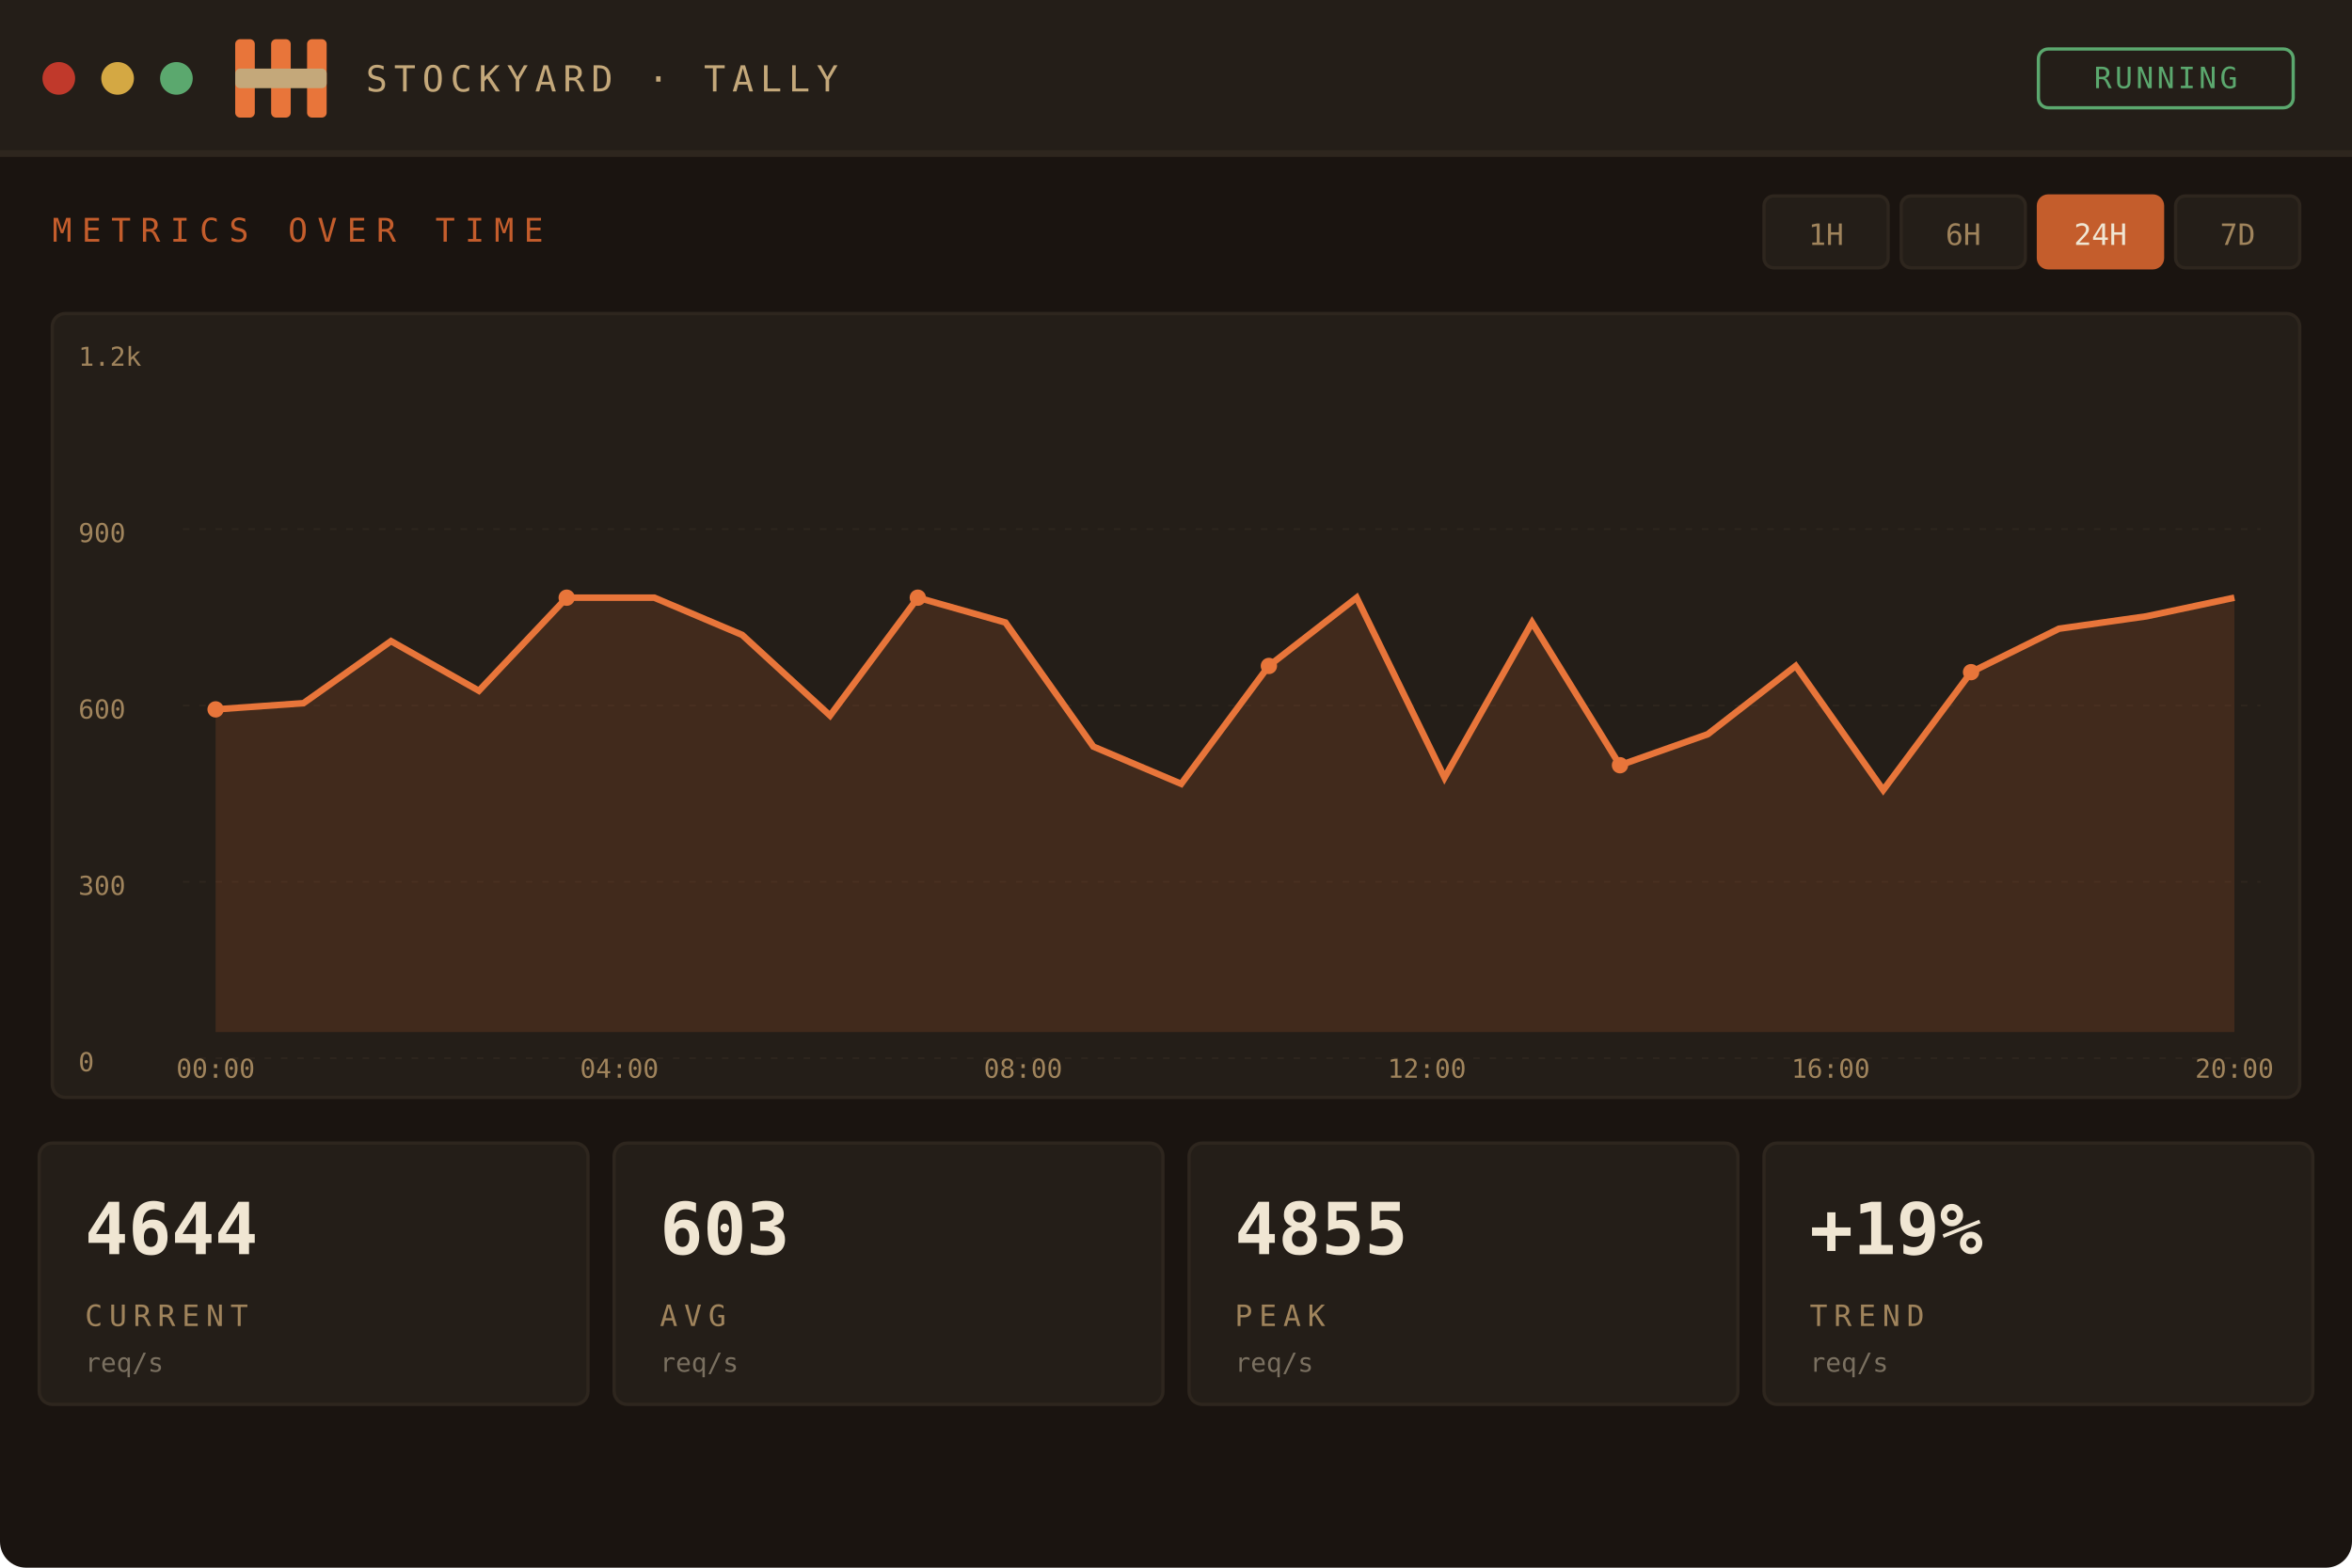
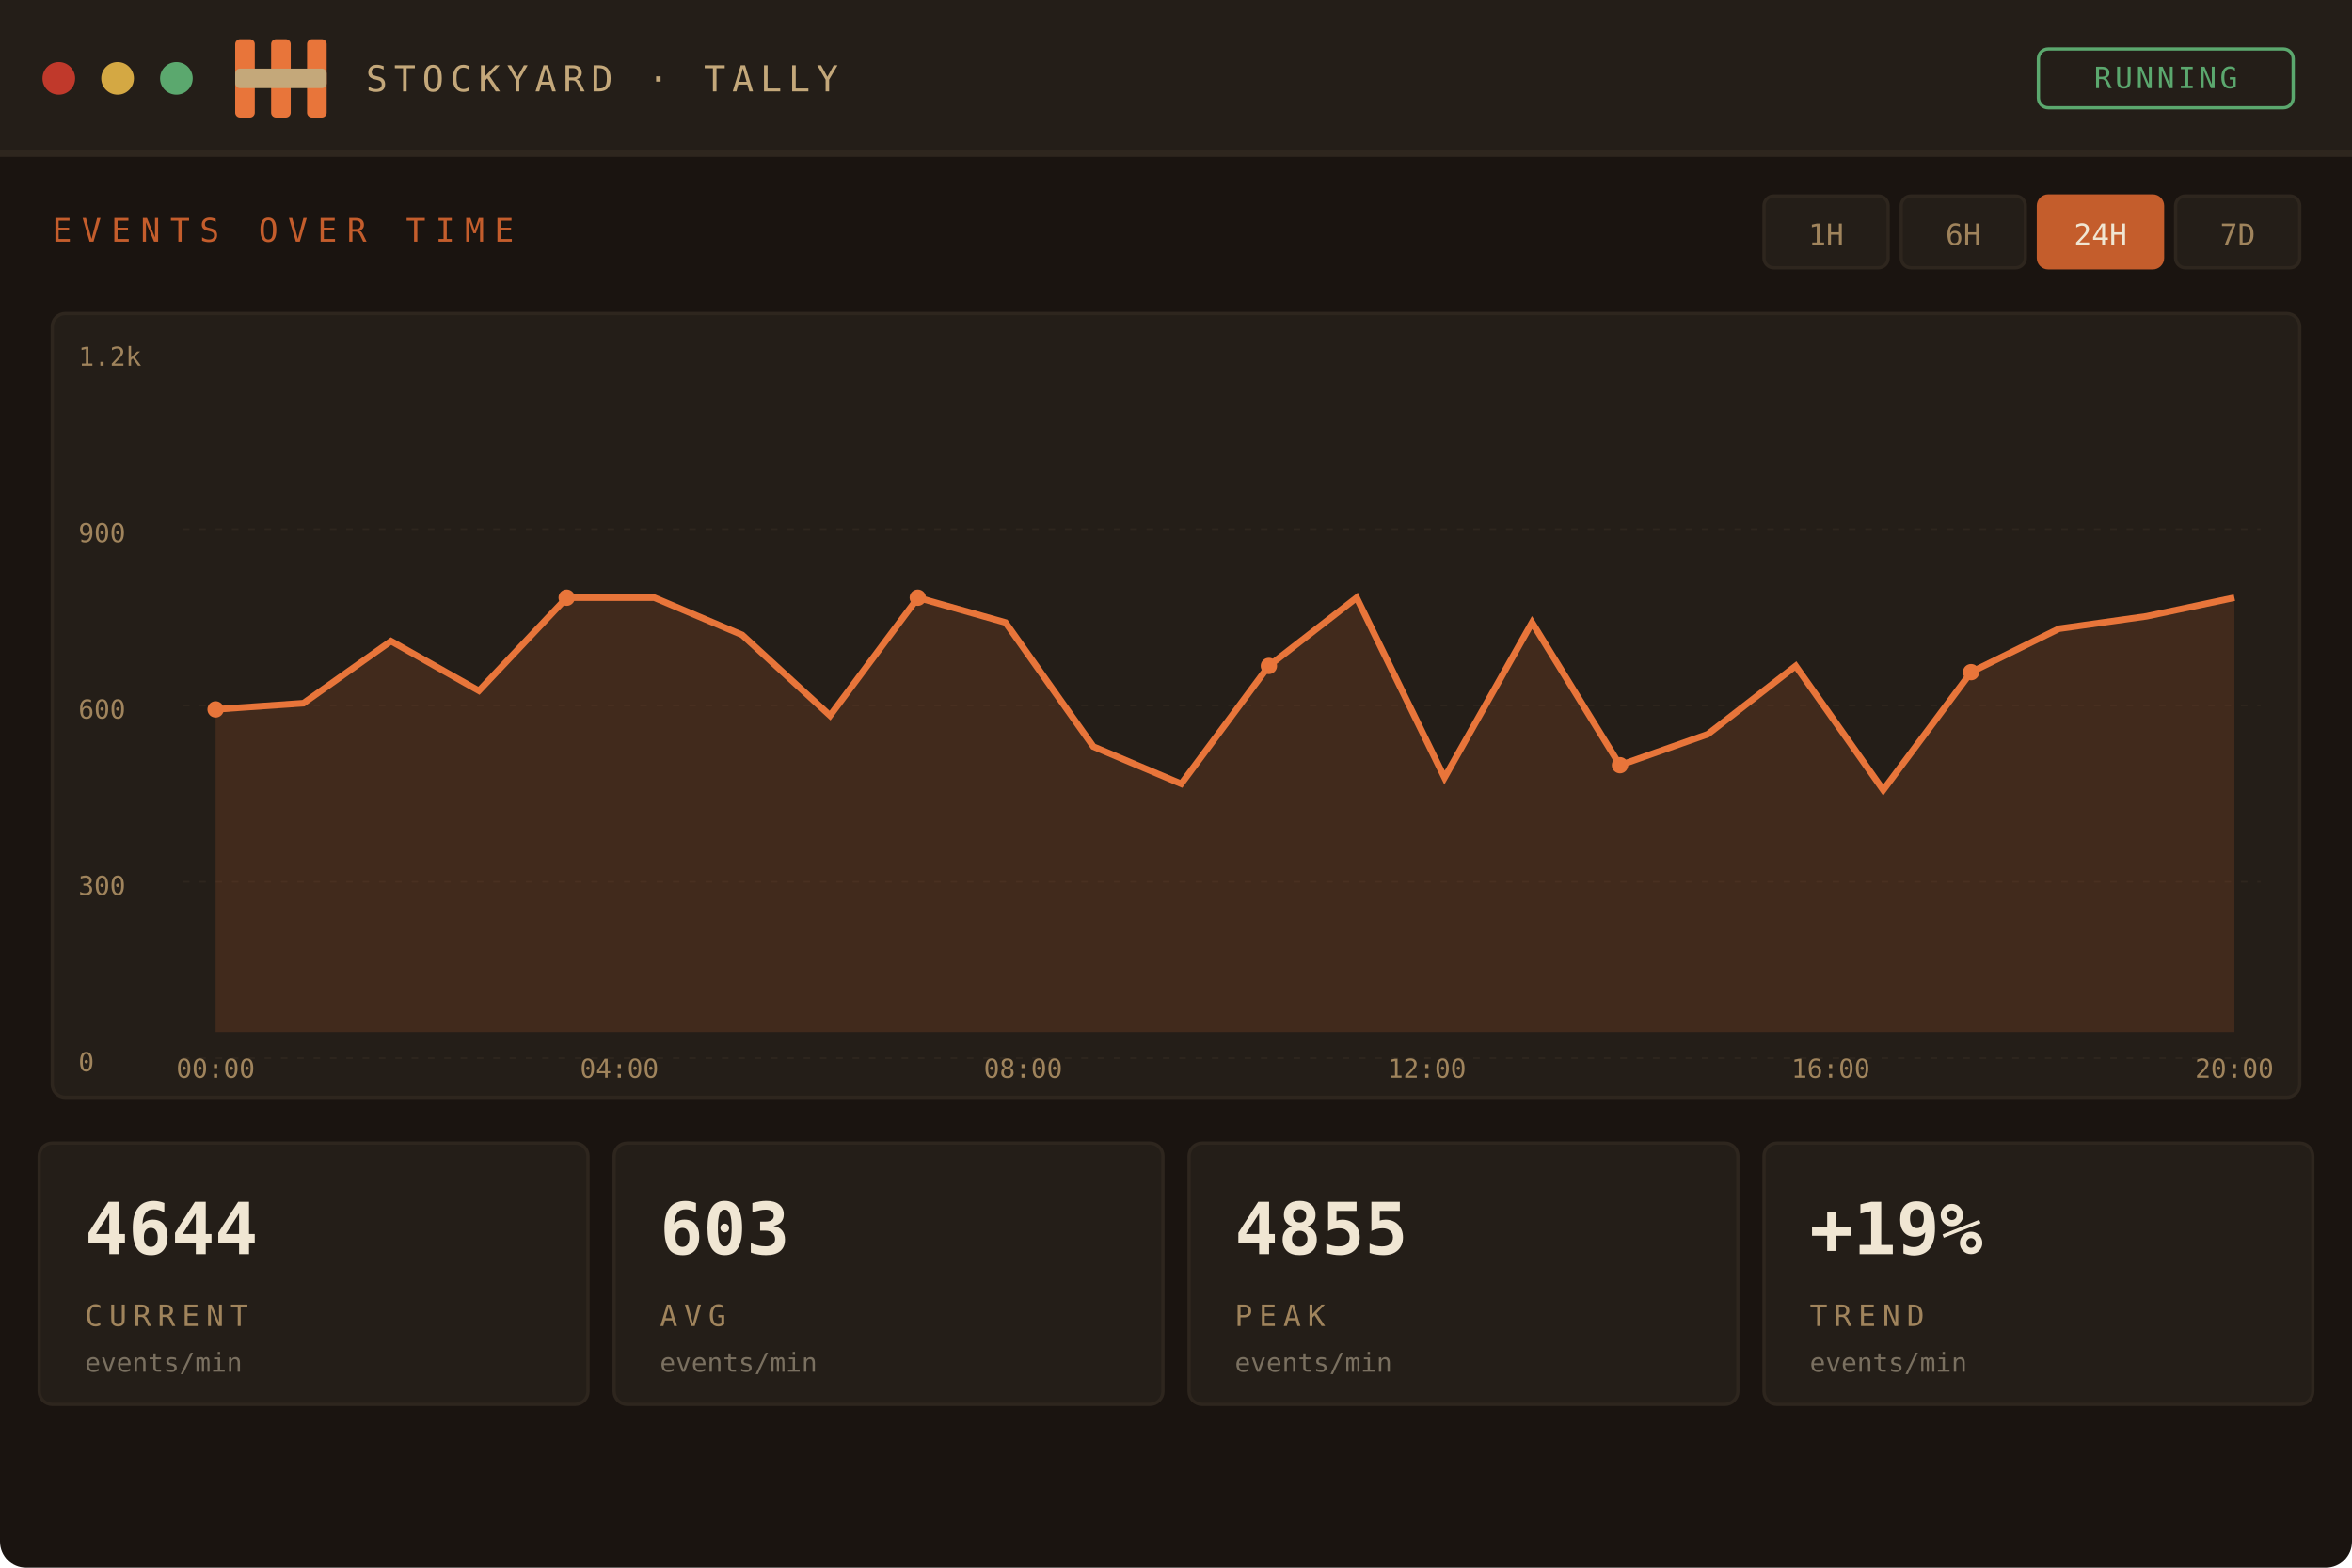
<svg xmlns="http://www.w3.org/2000/svg" width="720" height="480" viewBox="0 0 720 480" role="img" aria-label="Tally dashboard mockup">
  <rect width="720" height="480" rx="8" fill="#1a1410" />
  <rect width="720" height="48" fill="#241e18" />
  <rect y="46" width="720" height="2" fill="#2e261e" />
  <circle cx="18" cy="24" r="5" fill="#c0392b" />
  <circle cx="36" cy="24" r="5" fill="#d4a843" />
  <circle cx="54" cy="24" r="5" fill="#5ba86e" />
  <rect x="72" y="12" width="6" height="24" rx="1.5" fill="#e8753a" />
  <rect x="83" y="12" width="6" height="24" rx="1.5" fill="#e8753a" />
  <rect x="94" y="12" width="6" height="24" rx="1.5" fill="#e8753a" />
  <rect x="72" y="21" width="28" height="6" rx="1.5" fill="#c4a87a" />
  <text x="112" y="28" fill="#c4a87a" font-size="11" font-family="JetBrains Mono,monospace" letter-spacing="2">STOCKYARD · TALLY</text>
  <rect x="624" y="15" width="78" height="18" rx="3" fill="none" stroke="#5ba86e" stroke-width="1" />
  <text x="663" y="27" text-anchor="middle" fill="#5ba86e" font-size="9" font-family="JetBrains Mono,monospace" letter-spacing="1">RUNNING</text>
-   <text x="16" y="74" fill="#c45d2c" font-size="10" font-family="JetBrains Mono,monospace" letter-spacing="3">METRICS OVER TIME</text>
+   <text x="16" y="74" fill="#c45d2c" font-size="10" font-family="JetBrains Mono,monospace" letter-spacing="3">EVENTS OVER TIME</text>
  <rect x="540" y="60" width="38" height="22" rx="3" fill="#241e18" stroke="#2e261e" />
  <text x="559" y="75" text-anchor="middle" fill="#a0845c" font-size="9" font-family="JetBrains Mono,monospace">1H</text>
  <rect x="582" y="60" width="38" height="22" rx="3" fill="#241e18" stroke="#2e261e" />
  <text x="601" y="75" text-anchor="middle" fill="#a0845c" font-size="9" font-family="JetBrains Mono,monospace">6H</text>
  <rect x="624" y="60" width="38" height="22" rx="3" fill="#c45d2c" stroke="#c45d2c" />
  <text x="643" y="75" text-anchor="middle" fill="#f0e6d3" font-size="9" font-family="JetBrains Mono,monospace">24H</text>
  <rect x="666" y="60" width="38" height="22" rx="3" fill="#241e18" stroke="#2e261e" />
  <text x="685" y="75" text-anchor="middle" fill="#a0845c" font-size="9" font-family="JetBrains Mono,monospace">7D</text>
  <rect x="16" y="96" width="688" height="240" rx="4" fill="#241e18" stroke="#2e261e" />
  <text x="24" y="112.0" fill="#a0845c" font-size="8" font-family="JetBrains Mono,monospace">1.2k</text>
  <text x="24" y="166.0" fill="#a0845c" font-size="8" font-family="JetBrains Mono,monospace">900</text>
  <line x1="56" y1="162.0" x2="692" y2="162.0" stroke="#2e261e" stroke-width="0.5" stroke-dasharray="2,3" />
  <text x="24" y="220.0" fill="#a0845c" font-size="8" font-family="JetBrains Mono,monospace">600</text>
  <line x1="56" y1="216.0" x2="692" y2="216.0" stroke="#2e261e" stroke-width="0.5" stroke-dasharray="2,3" />
  <text x="24" y="274.0" fill="#a0845c" font-size="8" font-family="JetBrains Mono,monospace">300</text>
  <line x1="56" y1="270.0" x2="692" y2="270.0" stroke="#2e261e" stroke-width="0.5" stroke-dasharray="2,3" />
  <text x="24" y="328.0" fill="#a0845c" font-size="8" font-family="JetBrains Mono,monospace">0</text>
  <line x1="56" y1="324.0" x2="692" y2="324.0" stroke="#2e261e" stroke-width="0.5" stroke-dasharray="2,3" />
  <text x="66.0" y="330" text-anchor="middle" fill="#a0845c" font-size="8" font-family="JetBrains Mono,monospace">00:00</text>
  <text x="189.6" y="330" text-anchor="middle" fill="#a0845c" font-size="8" font-family="JetBrains Mono,monospace">04:00</text>
  <text x="313.2" y="330" text-anchor="middle" fill="#a0845c" font-size="8" font-family="JetBrains Mono,monospace">08:00</text>
  <text x="436.8" y="330" text-anchor="middle" fill="#a0845c" font-size="8" font-family="JetBrains Mono,monospace">12:00</text>
  <text x="560.4" y="330" text-anchor="middle" fill="#a0845c" font-size="8" font-family="JetBrains Mono,monospace">16:00</text>
  <text x="684.0" y="330" text-anchor="middle" fill="#a0845c" font-size="8" font-family="JetBrains Mono,monospace">20:00</text>
  <polygon points="66.0,316 66.0,217.2,92.9,215.3,119.7,196.3,146.6,211.5,173.5,183.0,200.3,183.0,227.2,194.4,254.1,219.1,281.0,183.0,307.8,190.6,334.7,228.6,361.6,240.0,388.4,203.9,415.3,183.0,442.2,238.1,469.0,190.6,495.9,234.3,522.8,224.8,549.7,203.9,576.5,241.9,603.4,205.8,630.3,192.5,657.1,188.7,684.0,183.0 684.0,316" fill="#c45d2c" opacity="0.18" />
  <polyline points="66.0,217.2 92.9,215.3 119.7,196.3 146.6,211.5 173.5,183.0 200.3,183.0 227.2,194.4 254.1,219.1 281.0,183.0 307.8,190.6 334.7,228.6 361.6,240.0 388.4,203.9 415.3,183.0 442.2,238.1 469.0,190.6 495.9,234.3 522.8,224.8 549.7,203.9 576.5,241.9 603.4,205.8 630.3,192.5 657.1,188.7 684.0,183.0" fill="none" stroke="#e8753a" stroke-width="2" />
  <circle cx="66.0" cy="217.2" r="2.5" fill="#e8753a" />
  <circle cx="173.478" cy="183.0" r="2.5" fill="#e8753a" />
  <circle cx="280.957" cy="183.0" r="2.5" fill="#e8753a" />
  <circle cx="388.435" cy="203.9" r="2.5" fill="#e8753a" />
  <circle cx="495.913" cy="234.3" r="2.5" fill="#e8753a" />
  <circle cx="603.391" cy="205.8" r="2.5" fill="#e8753a" />
  <rect x="12" y="350" width="168" height="80" rx="4" fill="#241e18" stroke="#2e261e" />
  <text x="26" y="384" fill="#f0e6d3" font-size="22" font-weight="bold" font-family="JetBrains Mono,monospace">4644</text>
  <text x="26" y="406" fill="#a0845c" font-size="9" font-family="JetBrains Mono,monospace" letter-spacing="2">CURRENT</text>
-   <text x="26" y="420" fill="#7a7060" font-size="8" font-family="JetBrains Mono,monospace">req/s</text>
+   <text x="26" y="420" fill="#7a7060" font-size="8" font-family="JetBrains Mono,monospace">events/min</text>
  <rect x="188" y="350" width="168" height="80" rx="4" fill="#241e18" stroke="#2e261e" />
  <text x="202" y="384" fill="#f0e6d3" font-size="22" font-weight="bold" font-family="JetBrains Mono,monospace">603</text>
  <text x="202" y="406" fill="#a0845c" font-size="9" font-family="JetBrains Mono,monospace" letter-spacing="2">AVG</text>
-   <text x="202" y="420" fill="#7a7060" font-size="8" font-family="JetBrains Mono,monospace">req/s</text>
+   <text x="202" y="420" fill="#7a7060" font-size="8" font-family="JetBrains Mono,monospace">events/min</text>
  <rect x="364" y="350" width="168" height="80" rx="4" fill="#241e18" stroke="#2e261e" />
  <text x="378" y="384" fill="#f0e6d3" font-size="22" font-weight="bold" font-family="JetBrains Mono,monospace">4855</text>
  <text x="378" y="406" fill="#a0845c" font-size="9" font-family="JetBrains Mono,monospace" letter-spacing="2">PEAK</text>
-   <text x="378" y="420" fill="#7a7060" font-size="8" font-family="JetBrains Mono,monospace">req/s</text>
+   <text x="378" y="420" fill="#7a7060" font-size="8" font-family="JetBrains Mono,monospace">events/min</text>
  <rect x="540" y="350" width="168" height="80" rx="4" fill="#241e18" stroke="#2e261e" />
  <text x="554" y="384" fill="#f0e6d3" font-size="22" font-weight="bold" font-family="JetBrains Mono,monospace">+19%</text>
  <text x="554" y="406" fill="#a0845c" font-size="9" font-family="JetBrains Mono,monospace" letter-spacing="2">TREND</text>
-   <text x="554" y="420" fill="#7a7060" font-size="8" font-family="JetBrains Mono,monospace">req/s</text>
+   <text x="554" y="420" fill="#7a7060" font-size="8" font-family="JetBrains Mono,monospace">events/min</text>
</svg>
